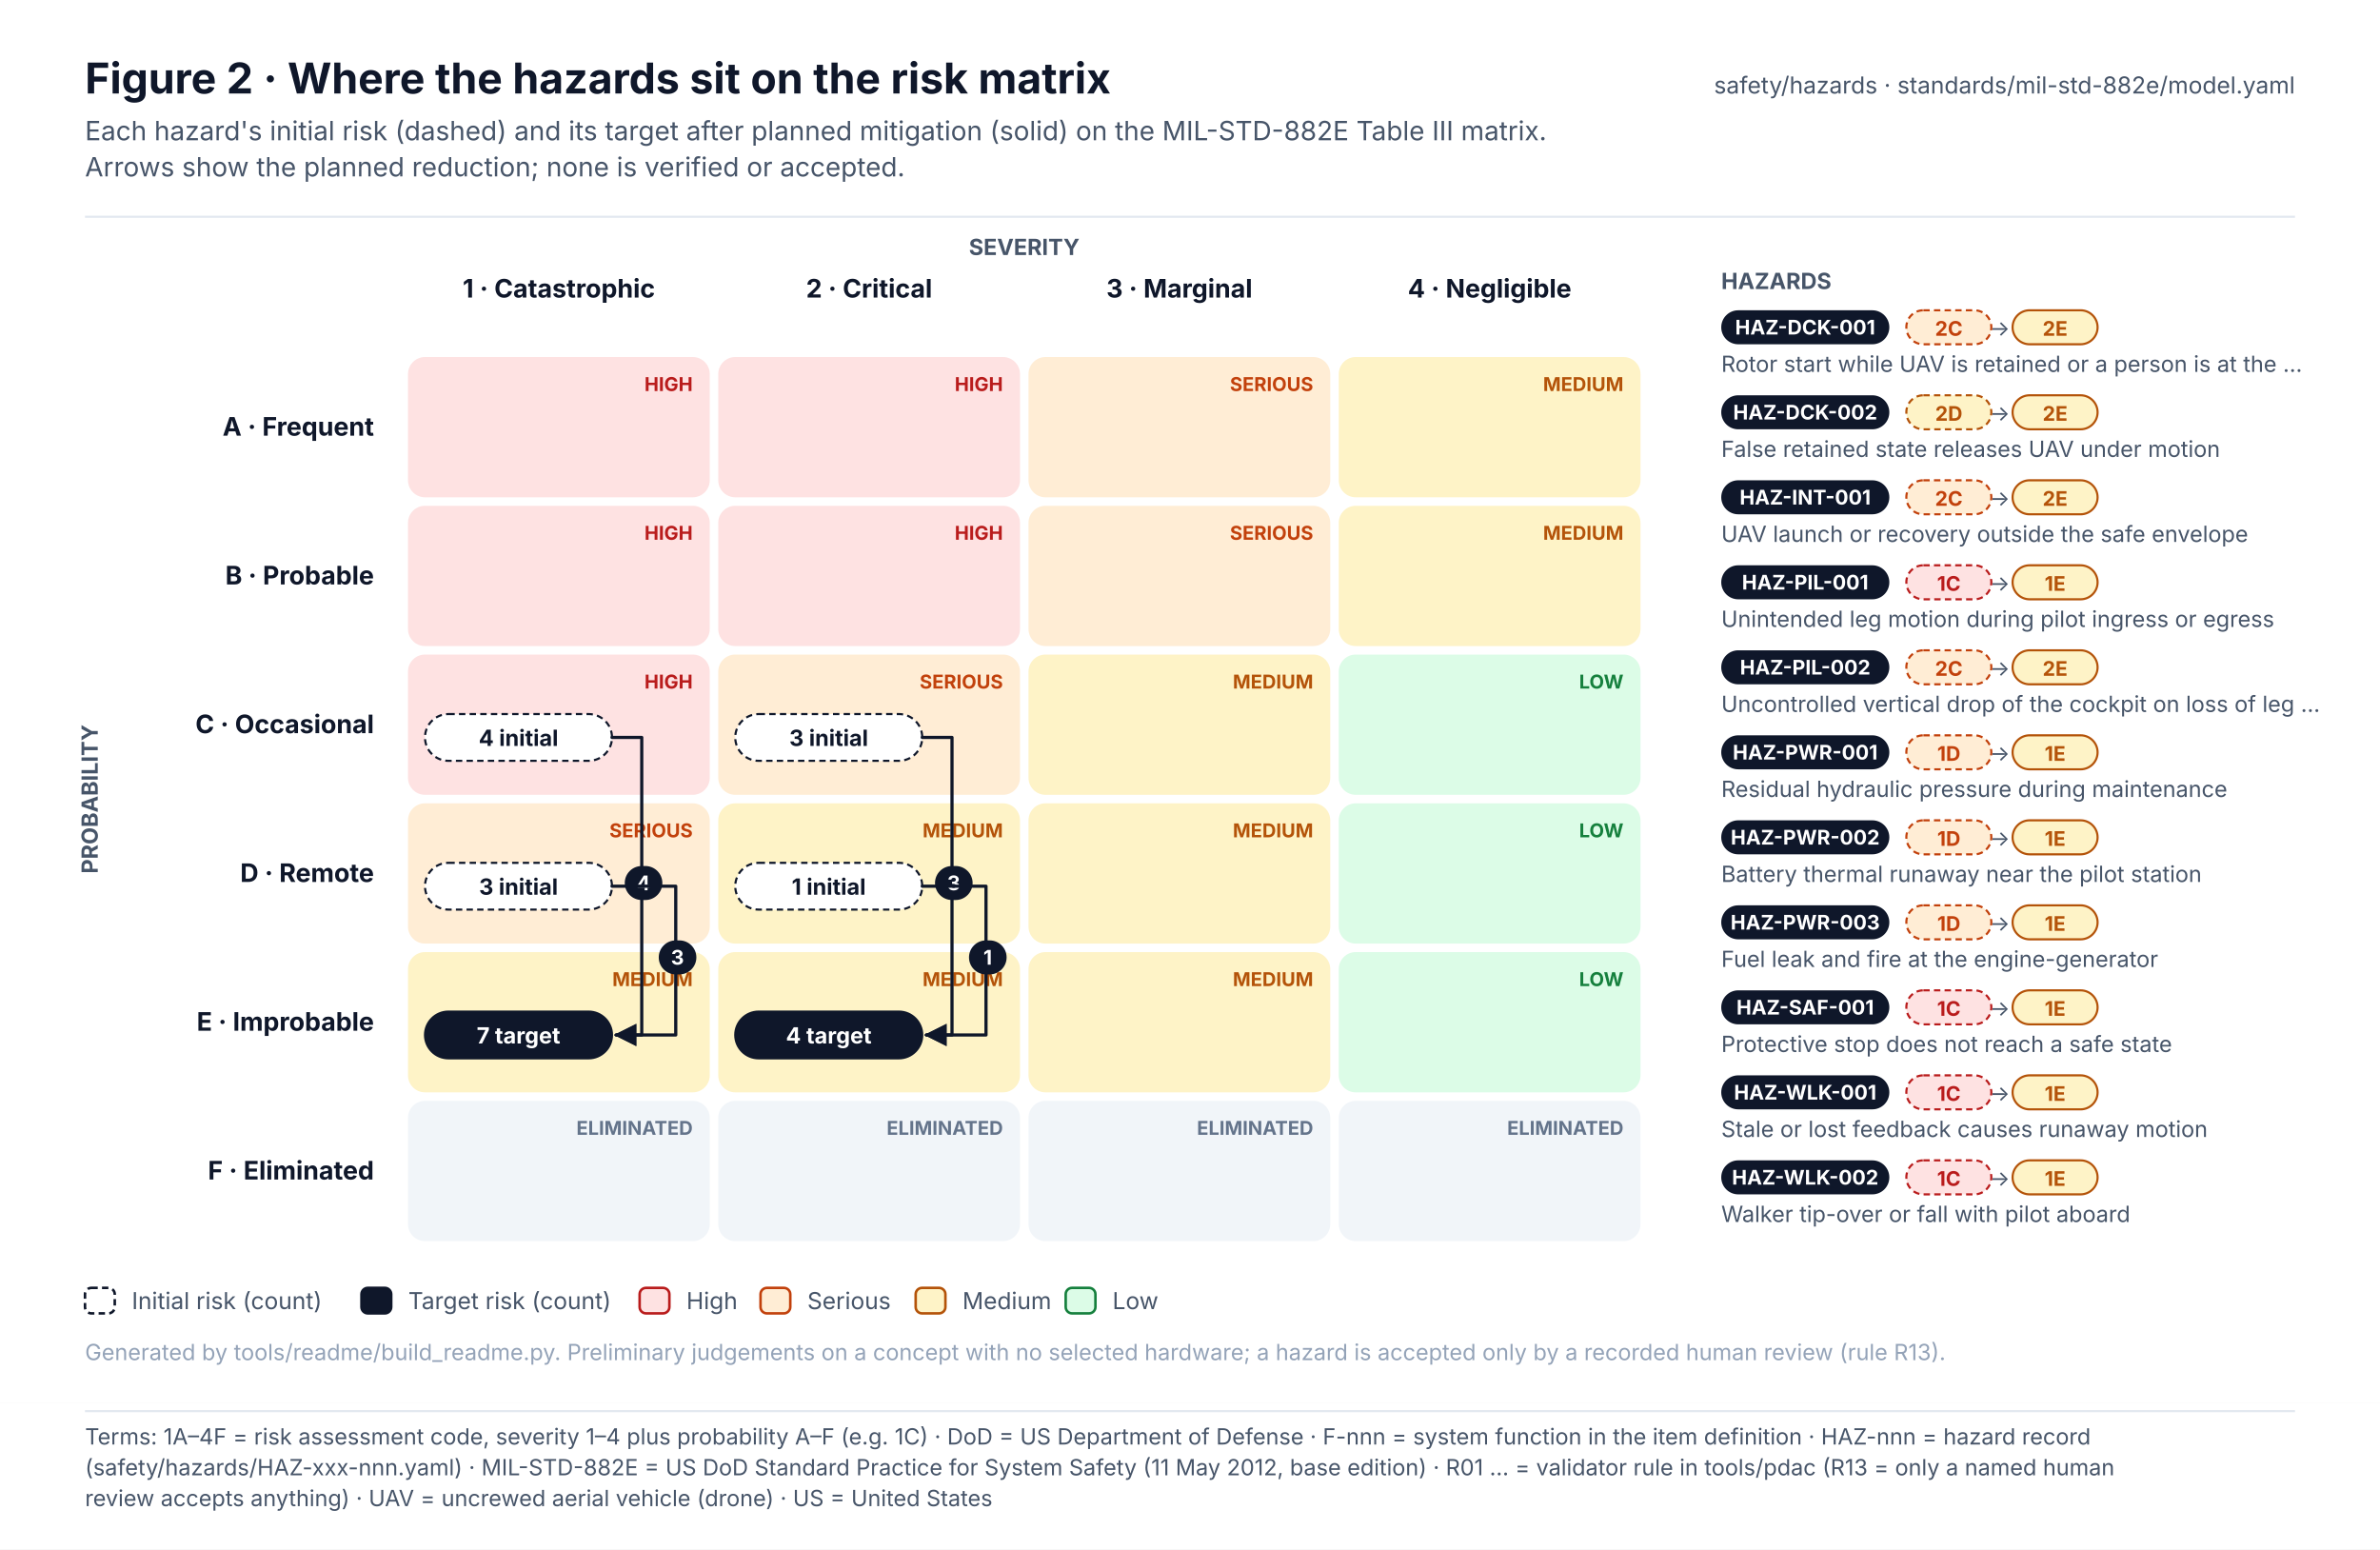
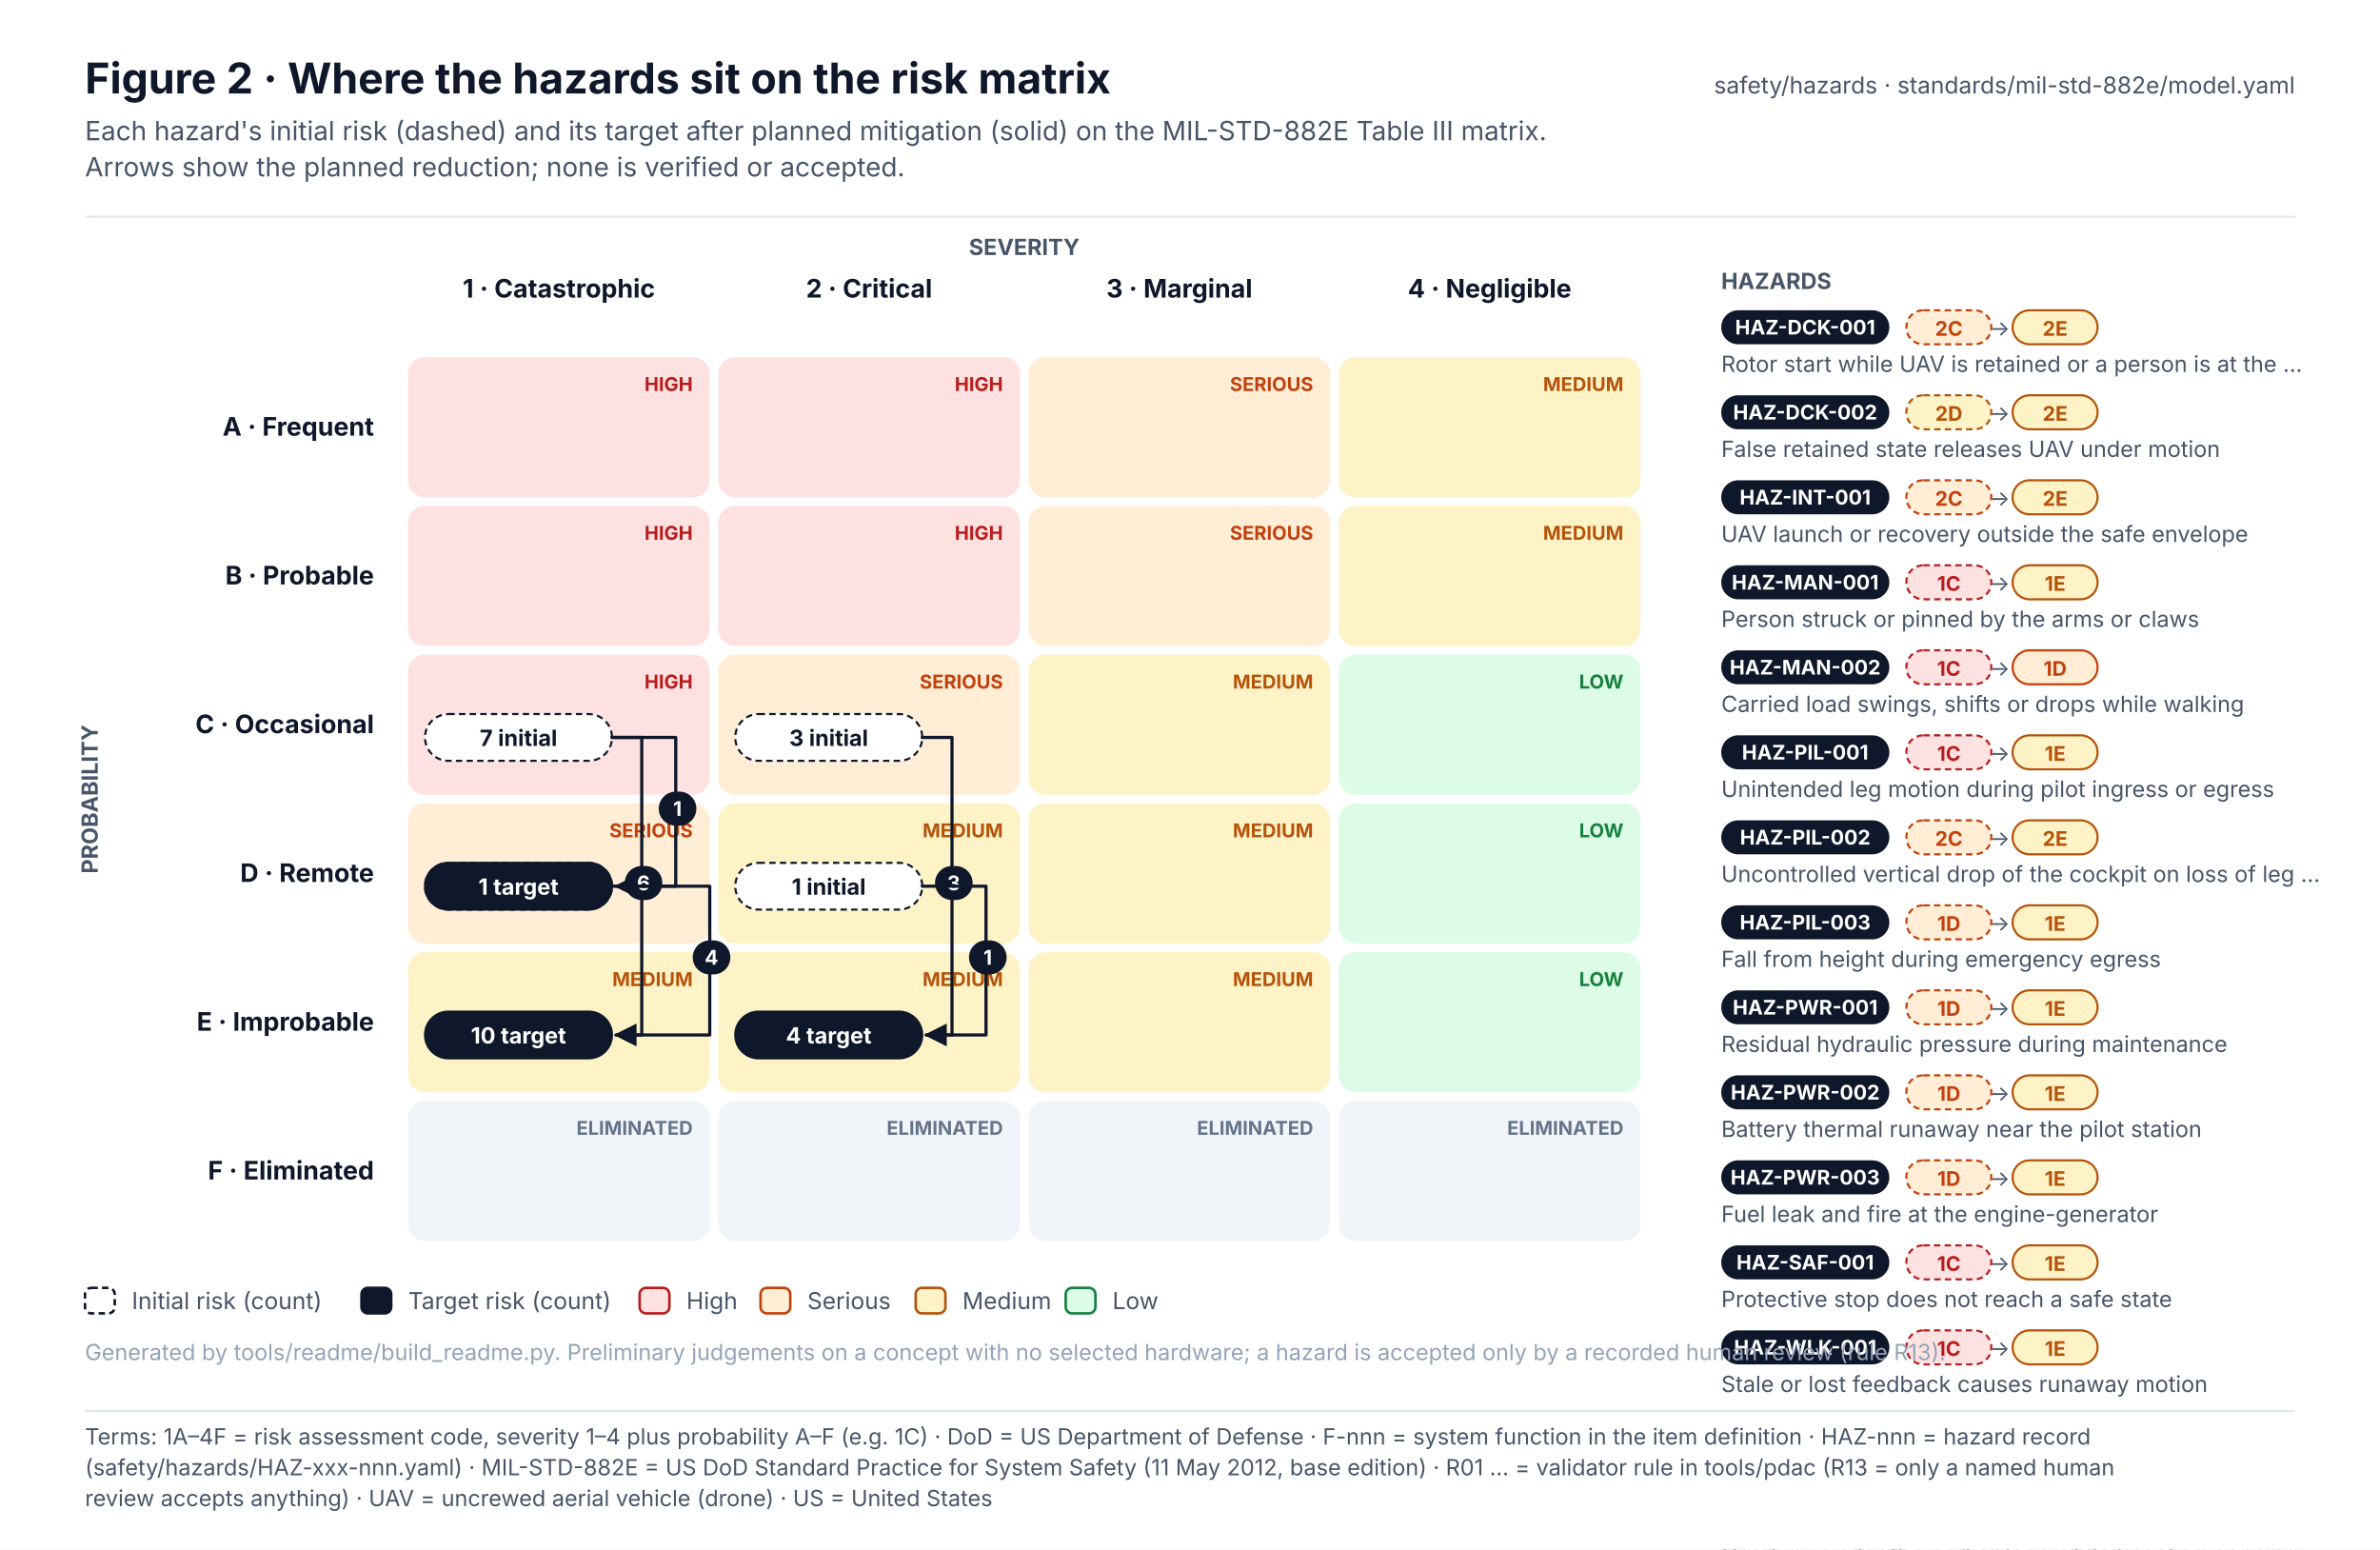
<svg xmlns="http://www.w3.org/2000/svg" width="1120" height="729.1" viewBox="0 0 1120 729.1" font-family="Inter, 'Segoe UI', Helvetica, Arial, sans-serif" role="img">
  <defs>
    <pattern id="hatch" patternUnits="userSpaceOnUse" width="6" height="6" patternTransform="rotate(45)">
      <rect width="6" height="6" fill="#F1F5F9" />
      <line x1="0" y1="0" x2="0" y2="6" stroke="#E2E8F0" stroke-width="2" />
    </pattern>
    <marker id="arr-ink" viewBox="0 0 10 10" refX="9" refY="5" markerWidth="7" markerHeight="7" orient="auto-start-reverse">
      <path d="M0 0 L10 5 L0 10 z" fill="#475569" />
    </marker>
    <marker id="dia-ink" viewBox="0 0 16 10" refX="15" refY="5" markerWidth="12" markerHeight="8" orient="auto-start-reverse">
      <path d="M1 5 L8 1 L15 5 L8 9 z" fill="#475569" />
    </marker>
    <marker id="tri-ink" viewBox="0 0 12 12" refX="11" refY="6" markerWidth="10" markerHeight="10" orient="auto-start-reverse">
      <path d="M1 1 L11 6 L1 11 z" fill="#FFFFFF" stroke="#475569" stroke-width="1.2" />
    </marker>
    <marker id="arr-system" viewBox="0 0 10 10" refX="9" refY="5" markerWidth="7" markerHeight="7" orient="auto-start-reverse">
      <path d="M0 0 L10 5 L0 10 z" fill="#4F46E5" />
    </marker>
    <marker id="dia-system" viewBox="0 0 16 10" refX="15" refY="5" markerWidth="12" markerHeight="8" orient="auto-start-reverse">
      <path d="M1 5 L8 1 L15 5 L8 9 z" fill="#4F46E5" />
    </marker>
    <marker id="tri-system" viewBox="0 0 12 12" refX="11" refY="6" markerWidth="10" markerHeight="10" orient="auto-start-reverse">
      <path d="M1 1 L11 6 L1 11 z" fill="#FFFFFF" stroke="#4F46E5" stroke-width="1.2" />
    </marker>
    <marker id="arr-software" viewBox="0 0 10 10" refX="9" refY="5" markerWidth="7" markerHeight="7" orient="auto-start-reverse">
      <path d="M0 0 L10 5 L0 10 z" fill="#0F766E" />
    </marker>
    <marker id="dia-software" viewBox="0 0 16 10" refX="15" refY="5" markerWidth="12" markerHeight="8" orient="auto-start-reverse">
      <path d="M1 5 L8 1 L15 5 L8 9 z" fill="#0F766E" />
    </marker>
    <marker id="tri-software" viewBox="0 0 12 12" refX="11" refY="6" markerWidth="10" markerHeight="10" orient="auto-start-reverse">
      <path d="M1 1 L11 6 L1 11 z" fill="#FFFFFF" stroke="#0F766E" stroke-width="1.2" />
    </marker>
    <marker id="arr-safety" viewBox="0 0 10 10" refX="9" refY="5" markerWidth="7" markerHeight="7" orient="auto-start-reverse">
      <path d="M0 0 L10 5 L0 10 z" fill="#C2410C" />
    </marker>
    <marker id="dia-safety" viewBox="0 0 16 10" refX="15" refY="5" markerWidth="12" markerHeight="8" orient="auto-start-reverse">
      <path d="M1 5 L8 1 L15 5 L8 9 z" fill="#C2410C" />
    </marker>
    <marker id="tri-safety" viewBox="0 0 12 12" refX="11" refY="6" markerWidth="10" markerHeight="10" orient="auto-start-reverse">
      <path d="M1 1 L11 6 L1 11 z" fill="#FFFFFF" stroke="#C2410C" stroke-width="1.2" />
    </marker>
    <marker id="arr-interface" viewBox="0 0 10 10" refX="9" refY="5" markerWidth="7" markerHeight="7" orient="auto-start-reverse">
      <path d="M0 0 L10 5 L0 10 z" fill="#7C3AED" />
    </marker>
    <marker id="dia-interface" viewBox="0 0 16 10" refX="15" refY="5" markerWidth="12" markerHeight="8" orient="auto-start-reverse">
      <path d="M1 5 L8 1 L15 5 L8 9 z" fill="#7C3AED" />
    </marker>
    <marker id="tri-interface" viewBox="0 0 12 12" refX="11" refY="6" markerWidth="10" markerHeight="10" orient="auto-start-reverse">
      <path d="M1 1 L11 6 L1 11 z" fill="#FFFFFF" stroke="#7C3AED" stroke-width="1.2" />
    </marker>
    <marker id="arr-external" viewBox="0 0 10 10" refX="9" refY="5" markerWidth="7" markerHeight="7" orient="auto-start-reverse">
      <path d="M0 0 L10 5 L0 10 z" fill="#64748B" />
    </marker>
    <marker id="dia-external" viewBox="0 0 16 10" refX="15" refY="5" markerWidth="12" markerHeight="8" orient="auto-start-reverse">
      <path d="M1 5 L8 1 L15 5 L8 9 z" fill="#64748B" />
    </marker>
    <marker id="tri-external" viewBox="0 0 12 12" refX="11" refY="6" markerWidth="10" markerHeight="10" orient="auto-start-reverse">
      <path d="M1 1 L11 6 L1 11 z" fill="#FFFFFF" stroke="#64748B" stroke-width="1.2" />
    </marker>
    <marker id="arr-work" viewBox="0 0 10 10" refX="9" refY="5" markerWidth="7" markerHeight="7" orient="auto-start-reverse">
      <path d="M0 0 L10 5 L0 10 z" fill="#475569" />
    </marker>
    <marker id="dia-work" viewBox="0 0 16 10" refX="15" refY="5" markerWidth="12" markerHeight="8" orient="auto-start-reverse">
      <path d="M1 5 L8 1 L15 5 L8 9 z" fill="#475569" />
    </marker>
    <marker id="tri-work" viewBox="0 0 12 12" refX="11" refY="6" markerWidth="10" markerHeight="10" orient="auto-start-reverse">
      <path d="M1 1 L11 6 L1 11 z" fill="#FFFFFF" stroke="#475569" stroke-width="1.2" />
    </marker>
    <marker id="arr-muted" viewBox="0 0 10 10" refX="9" refY="5" markerWidth="7" markerHeight="7" orient="auto-start-reverse">
      <path d="M0 0 L10 5 L0 10 z" fill="#94A3B8" />
    </marker>
    <marker id="dia-muted" viewBox="0 0 16 10" refX="15" refY="5" markerWidth="12" markerHeight="8" orient="auto-start-reverse">
      <path d="M1 5 L8 1 L15 5 L8 9 z" fill="#94A3B8" />
    </marker>
    <marker id="tri-muted" viewBox="0 0 12 12" refX="11" refY="6" markerWidth="10" markerHeight="10" orient="auto-start-reverse">
      <path d="M1 1 L11 6 L1 11 z" fill="#FFFFFF" stroke="#94A3B8" stroke-width="1.2" />
    </marker>
    <marker id="arr-current" viewBox="0 0 10 10" refX="9" refY="5" markerWidth="7" markerHeight="7" orient="auto-start-reverse">
      <path d="M0 0 L10 5 L0 10 z" fill="#0F172A" />
    </marker>
    <marker id="dia-current" viewBox="0 0 16 10" refX="15" refY="5" markerWidth="12" markerHeight="8" orient="auto-start-reverse">
      <path d="M1 5 L8 1 L15 5 L8 9 z" fill="#0F172A" />
    </marker>
    <marker id="tri-current" viewBox="0 0 12 12" refX="11" refY="6" markerWidth="10" markerHeight="10" orient="auto-start-reverse">
      <path d="M1 1 L11 6 L1 11 z" fill="#FFFFFF" stroke="#0F172A" stroke-width="1.2" />
    </marker>
    <marker id="arr-ok" viewBox="0 0 10 10" refX="9" refY="5" markerWidth="7" markerHeight="7" orient="auto-start-reverse">
      <path d="M0 0 L10 5 L0 10 z" fill="#2E9E6A" />
    </marker>
    <marker id="dia-ok" viewBox="0 0 16 10" refX="15" refY="5" markerWidth="12" markerHeight="8" orient="auto-start-reverse">
      <path d="M1 5 L8 1 L15 5 L8 9 z" fill="#2E9E6A" />
    </marker>
    <marker id="tri-ok" viewBox="0 0 12 12" refX="11" refY="6" markerWidth="10" markerHeight="10" orient="auto-start-reverse">
      <path d="M1 1 L11 6 L1 11 z" fill="#FFFFFF" stroke="#2E9E6A" stroke-width="1.2" />
    </marker>
    <marker id="arr-amber" viewBox="0 0 10 10" refX="9" refY="5" markerWidth="7" markerHeight="7" orient="auto-start-reverse">
      <path d="M0 0 L10 5 L0 10 z" fill="#D97706" />
    </marker>
    <marker id="dia-amber" viewBox="0 0 16 10" refX="15" refY="5" markerWidth="12" markerHeight="8" orient="auto-start-reverse">
      <path d="M1 5 L8 1 L15 5 L8 9 z" fill="#D97706" />
    </marker>
    <marker id="tri-amber" viewBox="0 0 12 12" refX="11" refY="6" markerWidth="10" markerHeight="10" orient="auto-start-reverse">
      <path d="M1 1 L11 6 L1 11 z" fill="#FFFFFF" stroke="#D97706" stroke-width="1.2" />
    </marker>
    <marker id="arr-red" viewBox="0 0 10 10" refX="9" refY="5" markerWidth="7" markerHeight="7" orient="auto-start-reverse">
      <path d="M0 0 L10 5 L0 10 z" fill="#D2553F" />
    </marker>
    <marker id="dia-red" viewBox="0 0 16 10" refX="15" refY="5" markerWidth="12" markerHeight="8" orient="auto-start-reverse">
      <path d="M1 5 L8 1 L15 5 L8 9 z" fill="#D2553F" />
    </marker>
    <marker id="tri-red" viewBox="0 0 12 12" refX="11" refY="6" markerWidth="10" markerHeight="10" orient="auto-start-reverse">
      <path d="M1 1 L11 6 L1 11 z" fill="#FFFFFF" stroke="#D2553F" stroke-width="1.2" />
    </marker>
  </defs>
  <rect x="0" y="0" width="1120" height="660" rx="0" fill="#FFFFFF" stroke="none" stroke-width="0" />
  <text x="40" y="44" font-size="20" fill="#0F172A" font-weight="700">Figure 2 · Where the hazards sit on the risk matrix</text>
  <text x="40" y="66" font-size="12.5" fill="#475569">Each hazard's initial risk (dashed) and its target after planned mitigation (solid) on the MIL-STD-882E Table III matrix.</text>
  <text x="40" y="83" font-size="12.5" fill="#475569">Arrows show the planned reduction; none is verified or accepted.</text>
  <text x="1080" y="44" font-size="11" fill="#475569" text-anchor="end">safety/hazards · standards/mil-std-882e/model.yaml</text>
  <line x1="40" y1="102" x2="1080" y2="102" stroke="#E2E8F0" stroke-width="1" />
  <text x="263" y="140" font-size="12" fill="#0F172A" font-weight="700" text-anchor="middle">1 · Catastrophic</text>
  <text x="409" y="140" font-size="12" fill="#0F172A" font-weight="700" text-anchor="middle">2 · Critical</text>
  <text x="555" y="140" font-size="12" fill="#0F172A" font-weight="700" text-anchor="middle">3 · Marginal</text>
  <text x="701" y="140" font-size="12" fill="#0F172A" font-weight="700" text-anchor="middle">4 · Negligible</text>
  <text x="482" y="120" font-size="10.5" fill="#475569" font-weight="700" text-anchor="middle">SEVERITY</text>
  <text x="176" y="205" font-size="12" fill="#0F172A" font-weight="700" text-anchor="end">A · Frequent</text>
  <rect x="192" y="168" width="142" height="66" rx="8" fill="#FEE2E2" stroke="#FFFFFF" stroke-width="0" />
  <text x="326" y="184" font-size="9" fill="#B91C1C" font-weight="700" text-anchor="end">HIGH</text>
  <rect x="338" y="168" width="142" height="66" rx="8" fill="#FEE2E2" stroke="#FFFFFF" stroke-width="0" />
  <text x="472" y="184" font-size="9" fill="#B91C1C" font-weight="700" text-anchor="end">HIGH</text>
  <rect x="484" y="168" width="142" height="66" rx="8" fill="#FFEDD5" stroke="#FFFFFF" stroke-width="0" />
  <text x="618" y="184" font-size="9" fill="#C2410C" font-weight="700" text-anchor="end">SERIOUS</text>
  <rect x="630" y="168" width="142" height="66" rx="8" fill="#FEF3C7" stroke="#FFFFFF" stroke-width="0" />
  <text x="764" y="184" font-size="9" fill="#B45309" font-weight="700" text-anchor="end">MEDIUM</text>
  <text x="176" y="275" font-size="12" fill="#0F172A" font-weight="700" text-anchor="end">B · Probable</text>
  <rect x="192" y="238" width="142" height="66" rx="8" fill="#FEE2E2" stroke="#FFFFFF" stroke-width="0" />
  <text x="326" y="254" font-size="9" fill="#B91C1C" font-weight="700" text-anchor="end">HIGH</text>
  <rect x="338" y="238" width="142" height="66" rx="8" fill="#FEE2E2" stroke="#FFFFFF" stroke-width="0" />
  <text x="472" y="254" font-size="9" fill="#B91C1C" font-weight="700" text-anchor="end">HIGH</text>
  <rect x="484" y="238" width="142" height="66" rx="8" fill="#FFEDD5" stroke="#FFFFFF" stroke-width="0" />
  <text x="618" y="254" font-size="9" fill="#C2410C" font-weight="700" text-anchor="end">SERIOUS</text>
  <rect x="630" y="238" width="142" height="66" rx="8" fill="#FEF3C7" stroke="#FFFFFF" stroke-width="0" />
  <text x="764" y="254" font-size="9" fill="#B45309" font-weight="700" text-anchor="end">MEDIUM</text>
  <text x="176" y="345" font-size="12" fill="#0F172A" font-weight="700" text-anchor="end">C · Occasional</text>
  <rect x="192" y="308" width="142" height="66" rx="8" fill="#FEE2E2" stroke="#FFFFFF" stroke-width="0" />
  <text x="326" y="324" font-size="9" fill="#B91C1C" font-weight="700" text-anchor="end">HIGH</text>
  <rect x="338" y="308" width="142" height="66" rx="8" fill="#FFEDD5" stroke="#FFFFFF" stroke-width="0" />
  <text x="472" y="324" font-size="9" fill="#C2410C" font-weight="700" text-anchor="end">SERIOUS</text>
  <rect x="484" y="308" width="142" height="66" rx="8" fill="#FEF3C7" stroke="#FFFFFF" stroke-width="0" />
  <text x="618" y="324" font-size="9" fill="#B45309" font-weight="700" text-anchor="end">MEDIUM</text>
  <rect x="630" y="308" width="142" height="66" rx="8" fill="#DCFCE7" stroke="#FFFFFF" stroke-width="0" />
  <text x="764" y="324" font-size="9" fill="#15803D" font-weight="700" text-anchor="end">LOW</text>
  <text x="176" y="415" font-size="12" fill="#0F172A" font-weight="700" text-anchor="end">D · Remote</text>
  <rect x="192" y="378" width="142" height="66" rx="8" fill="#FFEDD5" stroke="#FFFFFF" stroke-width="0" />
  <text x="326" y="394" font-size="9" fill="#C2410C" font-weight="700" text-anchor="end">SERIOUS</text>
  <rect x="338" y="378" width="142" height="66" rx="8" fill="#FEF3C7" stroke="#FFFFFF" stroke-width="0" />
  <text x="472" y="394" font-size="9" fill="#B45309" font-weight="700" text-anchor="end">MEDIUM</text>
  <rect x="484" y="378" width="142" height="66" rx="8" fill="#FEF3C7" stroke="#FFFFFF" stroke-width="0" />
  <text x="618" y="394" font-size="9" fill="#B45309" font-weight="700" text-anchor="end">MEDIUM</text>
  <rect x="630" y="378" width="142" height="66" rx="8" fill="#DCFCE7" stroke="#FFFFFF" stroke-width="0" />
  <text x="764" y="394" font-size="9" fill="#15803D" font-weight="700" text-anchor="end">LOW</text>
  <text x="176" y="485" font-size="12" fill="#0F172A" font-weight="700" text-anchor="end">E · Improbable</text>
  <rect x="192" y="448" width="142" height="66" rx="8" fill="#FEF3C7" stroke="#FFFFFF" stroke-width="0" />
  <text x="326" y="464" font-size="9" fill="#B45309" font-weight="700" text-anchor="end">MEDIUM</text>
  <rect x="338" y="448" width="142" height="66" rx="8" fill="#FEF3C7" stroke="#FFFFFF" stroke-width="0" />
  <text x="472" y="464" font-size="9" fill="#B45309" font-weight="700" text-anchor="end">MEDIUM</text>
  <rect x="484" y="448" width="142" height="66" rx="8" fill="#FEF3C7" stroke="#FFFFFF" stroke-width="0" />
  <text x="618" y="464" font-size="9" fill="#B45309" font-weight="700" text-anchor="end">MEDIUM</text>
  <rect x="630" y="448" width="142" height="66" rx="8" fill="#DCFCE7" stroke="#FFFFFF" stroke-width="0" />
  <text x="764" y="464" font-size="9" fill="#15803D" font-weight="700" text-anchor="end">LOW</text>
  <text x="176" y="555" font-size="12" fill="#0F172A" font-weight="700" text-anchor="end">F · Eliminated</text>
  <rect x="192" y="518" width="142" height="66" rx="8" fill="#F1F5F9" stroke="#FFFFFF" stroke-width="0" />
  <text x="326" y="534" font-size="9" fill="#64748B" font-weight="700" text-anchor="end">ELIMINATED</text>
  <rect x="338" y="518" width="142" height="66" rx="8" fill="#F1F5F9" stroke="#FFFFFF" stroke-width="0" />
  <text x="472" y="534" font-size="9" fill="#64748B" font-weight="700" text-anchor="end">ELIMINATED</text>
  <rect x="484" y="518" width="142" height="66" rx="8" fill="#F1F5F9" stroke="#FFFFFF" stroke-width="0" />
  <text x="618" y="534" font-size="9" fill="#64748B" font-weight="700" text-anchor="end">ELIMINATED</text>
  <rect x="630" y="518" width="142" height="66" rx="8" fill="#F1F5F9" stroke="#FFFFFF" stroke-width="0" />
  <text x="764" y="534" font-size="9" fill="#64748B" font-weight="700" text-anchor="end">ELIMINATED</text>
  <text transform="rotate(-90 46 376)" x="46" y="376" font-size="10.5" fill="#475569" font-weight="700" text-anchor="middle">PROBABILITY</text>
  <rect x="346" y="336" width="88" height="22" rx="11" fill="#FFFFFF" stroke="#0F172A" stroke-width="1" stroke-dasharray="3 2" />
  <text x="390" y="351" font-size="10.5" fill="#0F172A" font-weight="700" text-anchor="middle">3 initial</text>
  <rect x="346" y="406" width="88" height="22" rx="11" fill="#FFFFFF" stroke="#0F172A" stroke-width="1" stroke-dasharray="3 2" />
  <text x="390" y="421" font-size="10.5" fill="#0F172A" font-weight="700" text-anchor="middle">1 initial</text>
  <rect x="200" y="336" width="88" height="22" rx="11" fill="#FFFFFF" stroke="#0F172A" stroke-width="1" stroke-dasharray="3 2" />
-   <text x="244" y="351" font-size="10.5" fill="#0F172A" font-weight="700" text-anchor="middle">4 initial</text>
+   <text x="244" y="351" font-size="10.5" fill="#0F172A" font-weight="700" text-anchor="middle">7 initial</text>
  <rect x="200" y="406" width="88" height="22" rx="11" fill="#FFFFFF" stroke="#0F172A" stroke-width="1" stroke-dasharray="3 2" />
-   <text x="244" y="421" font-size="10.5" fill="#0F172A" font-weight="700" text-anchor="middle">3 initial</text>
+   <text x="244" y="421" font-size="10.5" fill="#0F172A" font-weight="700" text-anchor="middle">4 initial</text>
  <rect x="346" y="476" width="88" height="22" rx="11" fill="#0F172A" stroke="#0F172A" stroke-width="1" />
  <text x="390" y="491" font-size="10.5" fill="#FFFFFF" font-weight="700" text-anchor="middle">4 target</text>
  <rect x="200" y="476" width="88" height="22" rx="11" fill="#0F172A" stroke="#0F172A" stroke-width="1" />
-   <text x="244" y="491" font-size="10.5" fill="#FFFFFF" font-weight="700" text-anchor="middle">7 target</text>
+   <text x="244" y="491" font-size="10.5" fill="#FFFFFF" font-weight="700" text-anchor="middle">10 target</text>
+   <rect x="200" y="406" width="88" height="22" rx="11" fill="#0F172A" stroke="#0F172A" stroke-width="1" />
+   <text x="244" y="421" font-size="10.5" fill="#FFFFFF" font-weight="700" text-anchor="middle">1 target</text>
  <path d="M288 347 L302 347 L302 487 L290 487" stroke="#0F172A" stroke-width="1.5" fill="none" stroke-linejoin="round" stroke-linecap="round" marker-end="url(#arr-current)" />
  <rect x="294" y="407.5" width="17.7" height="16" rx="8.0" fill="#0F172A" stroke="none" stroke-width="1" />
-   <text x="302.8" y="418.9" font-size="9.5" fill="#FFFFFF" font-weight="700" text-anchor="middle">4</text>
-   <path d="M288 417 L318 417 L318 487 L290 487" stroke="#0F172A" stroke-width="1.5" fill="none" stroke-linejoin="round" stroke-linecap="round" marker-end="url(#arr-current)" />
-   <rect x="310" y="442.5" width="17.7" height="16" rx="8.0" fill="#0F172A" stroke="none" stroke-width="1" />
-   <text x="318.8" y="453.9" font-size="9.5" fill="#FFFFFF" font-weight="700" text-anchor="middle">3</text>
+   <text x="302.8" y="418.9" font-size="9.5" fill="#FFFFFF" font-weight="700" text-anchor="middle">6</text>
+   <path d="M288 347 L318 347 L318 417 L290 417" stroke="#0F172A" stroke-width="1.5" fill="none" stroke-linejoin="round" stroke-linecap="round" marker-end="url(#arr-current)" />
+   <rect x="310" y="372.5" width="17.7" height="16" rx="8.0" fill="#0F172A" stroke="none" stroke-width="1" />
+   <text x="318.8" y="383.9" font-size="9.5" fill="#FFFFFF" font-weight="700" text-anchor="middle">1</text>
+   <path d="M288 417 L334 417 L334 487 L290 487" stroke="#0F172A" stroke-width="1.5" fill="none" stroke-linejoin="round" stroke-linecap="round" marker-end="url(#arr-current)" />
+   <rect x="326" y="442.5" width="17.7" height="16" rx="8.0" fill="#0F172A" stroke="none" stroke-width="1" />
+   <text x="334.8" y="453.9" font-size="9.5" fill="#FFFFFF" font-weight="700" text-anchor="middle">4</text>
  <path d="M434 347 L448 347 L448 487 L436 487" stroke="#0F172A" stroke-width="1.5" fill="none" stroke-linejoin="round" stroke-linecap="round" marker-end="url(#arr-current)" />
  <rect x="440" y="407.5" width="17.7" height="16" rx="8.0" fill="#0F172A" stroke="none" stroke-width="1" />
  <text x="448.8" y="418.9" font-size="9.5" fill="#FFFFFF" font-weight="700" text-anchor="middle">3</text>
  <path d="M434 417 L464 417 L464 487 L436 487" stroke="#0F172A" stroke-width="1.5" fill="none" stroke-linejoin="round" stroke-linecap="round" marker-end="url(#arr-current)" />
  <rect x="456" y="442.5" width="17.7" height="16" rx="8.0" fill="#0F172A" stroke="none" stroke-width="1" />
  <text x="464.8" y="453.9" font-size="9.5" fill="#FFFFFF" font-weight="700" text-anchor="middle">1</text>
  <text x="810" y="136" font-size="10.5" fill="#475569" font-weight="700">HAZARDS</text>
  <rect x="810" y="146" width="79.1" height="16" rx="8.0" fill="#0F172A" stroke="none" stroke-width="1" />
  <text x="849.5" y="157.4" font-size="9.5" fill="#FFFFFF" font-weight="700" text-anchor="middle">HAZ-DCK-001</text>
  <rect x="897.1" y="146" width="40" height="16" rx="8" fill="#FFEDD5" stroke="#C2410C" stroke-width="1" stroke-dasharray="3 2" />
  <text x="917.1" y="158" font-size="9.5" fill="#C2410C" font-weight="700" text-anchor="middle">2C</text>
  <rect x="947.1" y="146" width="40" height="16" rx="8" fill="#FEF3C7" stroke="#B45309" stroke-width="1" />
  <text x="967.1" y="158" font-size="9.5" fill="#B45309" font-weight="700" text-anchor="middle">2E</text>
  <text x="941.1" y="158" font-size="10" fill="#475569" text-anchor="middle">→</text>
  <text x="810" y="175" font-size="10.5" fill="#475569">Rotor start while UAV is retained or a person is at the …</text>
  <rect x="810" y="186" width="79.1" height="16" rx="8.0" fill="#0F172A" stroke="none" stroke-width="1" />
  <text x="849.5" y="197.4" font-size="9.5" fill="#FFFFFF" font-weight="700" text-anchor="middle">HAZ-DCK-002</text>
  <rect x="897.1" y="186" width="40" height="16" rx="8" fill="#FEF3C7" stroke="#B45309" stroke-width="1" stroke-dasharray="3 2" />
  <text x="917.1" y="198" font-size="9.5" fill="#B45309" font-weight="700" text-anchor="middle">2D</text>
  <rect x="947.1" y="186" width="40" height="16" rx="8" fill="#FEF3C7" stroke="#B45309" stroke-width="1" />
  <text x="967.1" y="198" font-size="9.5" fill="#B45309" font-weight="700" text-anchor="middle">2E</text>
  <text x="941.1" y="198" font-size="10" fill="#475569" text-anchor="middle">→</text>
  <text x="810" y="215" font-size="10.5" fill="#475569">False retained state releases UAV under motion</text>
  <rect x="810" y="226" width="79.1" height="16" rx="8.0" fill="#0F172A" stroke="none" stroke-width="1" />
  <text x="849.5" y="237.4" font-size="9.5" fill="#FFFFFF" font-weight="700" text-anchor="middle">HAZ-INT-001</text>
  <rect x="897.1" y="226" width="40" height="16" rx="8" fill="#FFEDD5" stroke="#C2410C" stroke-width="1" stroke-dasharray="3 2" />
  <text x="917.1" y="238" font-size="9.5" fill="#C2410C" font-weight="700" text-anchor="middle">2C</text>
  <rect x="947.1" y="226" width="40" height="16" rx="8" fill="#FEF3C7" stroke="#B45309" stroke-width="1" />
  <text x="967.1" y="238" font-size="9.5" fill="#B45309" font-weight="700" text-anchor="middle">2E</text>
  <text x="941.1" y="238" font-size="10" fill="#475569" text-anchor="middle">→</text>
  <text x="810" y="255" font-size="10.5" fill="#475569">UAV launch or recovery outside the safe envelope</text>
  <rect x="810" y="266" width="79.1" height="16" rx="8.0" fill="#0F172A" stroke="none" stroke-width="1" />
-   <text x="849.5" y="277.4" font-size="9.5" fill="#FFFFFF" font-weight="700" text-anchor="middle">HAZ-PIL-001</text>
+   <text x="849.5" y="277.4" font-size="9.5" fill="#FFFFFF" font-weight="700" text-anchor="middle">HAZ-MAN-001</text>
  <rect x="897.1" y="266" width="40" height="16" rx="8" fill="#FEE2E2" stroke="#B91C1C" stroke-width="1" stroke-dasharray="3 2" />
  <text x="917.1" y="278" font-size="9.5" fill="#B91C1C" font-weight="700" text-anchor="middle">1C</text>
  <rect x="947.1" y="266" width="40" height="16" rx="8" fill="#FEF3C7" stroke="#B45309" stroke-width="1" />
  <text x="967.1" y="278" font-size="9.5" fill="#B45309" font-weight="700" text-anchor="middle">1E</text>
  <text x="941.1" y="278" font-size="10" fill="#475569" text-anchor="middle">→</text>
-   <text x="810" y="295" font-size="10.5" fill="#475569">Unintended leg motion during pilot ingress or egress</text>
+   <text x="810" y="295" font-size="10.5" fill="#475569">Person struck or pinned by the arms or claws</text>
  <rect x="810" y="306" width="79.1" height="16" rx="8.0" fill="#0F172A" stroke="none" stroke-width="1" />
-   <text x="849.5" y="317.4" font-size="9.5" fill="#FFFFFF" font-weight="700" text-anchor="middle">HAZ-PIL-002</text>
-   <rect x="897.1" y="306" width="40" height="16" rx="8" fill="#FFEDD5" stroke="#C2410C" stroke-width="1" stroke-dasharray="3 2" />
-   <text x="917.1" y="318" font-size="9.5" fill="#C2410C" font-weight="700" text-anchor="middle">2C</text>
-   <rect x="947.1" y="306" width="40" height="16" rx="8" fill="#FEF3C7" stroke="#B45309" stroke-width="1" />
-   <text x="967.1" y="318" font-size="9.5" fill="#B45309" font-weight="700" text-anchor="middle">2E</text>
+   <text x="849.5" y="317.4" font-size="9.5" fill="#FFFFFF" font-weight="700" text-anchor="middle">HAZ-MAN-002</text>
+   <rect x="897.1" y="306" width="40" height="16" rx="8" fill="#FEE2E2" stroke="#B91C1C" stroke-width="1" stroke-dasharray="3 2" />
+   <text x="917.1" y="318" font-size="9.5" fill="#B91C1C" font-weight="700" text-anchor="middle">1C</text>
+   <rect x="947.1" y="306" width="40" height="16" rx="8" fill="#FFEDD5" stroke="#C2410C" stroke-width="1" />
+   <text x="967.1" y="318" font-size="9.5" fill="#C2410C" font-weight="700" text-anchor="middle">1D</text>
  <text x="941.1" y="318" font-size="10" fill="#475569" text-anchor="middle">→</text>
-   <text x="810" y="335" font-size="10.5" fill="#475569">Uncontrolled vertical drop of the cockpit on loss of leg …</text>
+   <text x="810" y="335" font-size="10.5" fill="#475569">Carried load swings, shifts or drops while walking</text>
  <rect x="810" y="346" width="79.1" height="16" rx="8.0" fill="#0F172A" stroke="none" stroke-width="1" />
-   <text x="849.5" y="357.4" font-size="9.5" fill="#FFFFFF" font-weight="700" text-anchor="middle">HAZ-PWR-001</text>
-   <rect x="897.1" y="346" width="40" height="16" rx="8" fill="#FFEDD5" stroke="#C2410C" stroke-width="1" stroke-dasharray="3 2" />
-   <text x="917.1" y="358" font-size="9.5" fill="#C2410C" font-weight="700" text-anchor="middle">1D</text>
+   <text x="849.5" y="357.4" font-size="9.5" fill="#FFFFFF" font-weight="700" text-anchor="middle">HAZ-PIL-001</text>
+   <rect x="897.1" y="346" width="40" height="16" rx="8" fill="#FEE2E2" stroke="#B91C1C" stroke-width="1" stroke-dasharray="3 2" />
+   <text x="917.1" y="358" font-size="9.5" fill="#B91C1C" font-weight="700" text-anchor="middle">1C</text>
  <rect x="947.1" y="346" width="40" height="16" rx="8" fill="#FEF3C7" stroke="#B45309" stroke-width="1" />
  <text x="967.1" y="358" font-size="9.5" fill="#B45309" font-weight="700" text-anchor="middle">1E</text>
  <text x="941.1" y="358" font-size="10" fill="#475569" text-anchor="middle">→</text>
-   <text x="810" y="375" font-size="10.5" fill="#475569">Residual hydraulic pressure during maintenance</text>
+   <text x="810" y="375" font-size="10.5" fill="#475569">Unintended leg motion during pilot ingress or egress</text>
  <rect x="810" y="386" width="79.1" height="16" rx="8.0" fill="#0F172A" stroke="none" stroke-width="1" />
-   <text x="849.5" y="397.4" font-size="9.5" fill="#FFFFFF" font-weight="700" text-anchor="middle">HAZ-PWR-002</text>
+   <text x="849.5" y="397.4" font-size="9.5" fill="#FFFFFF" font-weight="700" text-anchor="middle">HAZ-PIL-002</text>
  <rect x="897.1" y="386" width="40" height="16" rx="8" fill="#FFEDD5" stroke="#C2410C" stroke-width="1" stroke-dasharray="3 2" />
-   <text x="917.1" y="398" font-size="9.5" fill="#C2410C" font-weight="700" text-anchor="middle">1D</text>
+   <text x="917.1" y="398" font-size="9.5" fill="#C2410C" font-weight="700" text-anchor="middle">2C</text>
  <rect x="947.1" y="386" width="40" height="16" rx="8" fill="#FEF3C7" stroke="#B45309" stroke-width="1" />
-   <text x="967.1" y="398" font-size="9.5" fill="#B45309" font-weight="700" text-anchor="middle">1E</text>
+   <text x="967.1" y="398" font-size="9.5" fill="#B45309" font-weight="700" text-anchor="middle">2E</text>
  <text x="941.1" y="398" font-size="10" fill="#475569" text-anchor="middle">→</text>
-   <text x="810" y="415" font-size="10.5" fill="#475569">Battery thermal runaway near the pilot station</text>
+   <text x="810" y="415" font-size="10.5" fill="#475569">Uncontrolled vertical drop of the cockpit on loss of leg …</text>
  <rect x="810" y="426" width="79.1" height="16" rx="8.0" fill="#0F172A" stroke="none" stroke-width="1" />
-   <text x="849.5" y="437.4" font-size="9.5" fill="#FFFFFF" font-weight="700" text-anchor="middle">HAZ-PWR-003</text>
+   <text x="849.5" y="437.4" font-size="9.5" fill="#FFFFFF" font-weight="700" text-anchor="middle">HAZ-PIL-003</text>
  <rect x="897.1" y="426" width="40" height="16" rx="8" fill="#FFEDD5" stroke="#C2410C" stroke-width="1" stroke-dasharray="3 2" />
  <text x="917.1" y="438" font-size="9.5" fill="#C2410C" font-weight="700" text-anchor="middle">1D</text>
  <rect x="947.1" y="426" width="40" height="16" rx="8" fill="#FEF3C7" stroke="#B45309" stroke-width="1" />
  <text x="967.1" y="438" font-size="9.5" fill="#B45309" font-weight="700" text-anchor="middle">1E</text>
  <text x="941.1" y="438" font-size="10" fill="#475569" text-anchor="middle">→</text>
-   <text x="810" y="455" font-size="10.5" fill="#475569">Fuel leak and fire at the engine-generator</text>
+   <text x="810" y="455" font-size="10.5" fill="#475569">Fall from height during emergency egress</text>
  <rect x="810" y="466" width="79.1" height="16" rx="8.0" fill="#0F172A" stroke="none" stroke-width="1" />
-   <text x="849.5" y="477.4" font-size="9.5" fill="#FFFFFF" font-weight="700" text-anchor="middle">HAZ-SAF-001</text>
-   <rect x="897.1" y="466" width="40" height="16" rx="8" fill="#FEE2E2" stroke="#B91C1C" stroke-width="1" stroke-dasharray="3 2" />
-   <text x="917.1" y="478" font-size="9.5" fill="#B91C1C" font-weight="700" text-anchor="middle">1C</text>
+   <text x="849.5" y="477.4" font-size="9.5" fill="#FFFFFF" font-weight="700" text-anchor="middle">HAZ-PWR-001</text>
+   <rect x="897.1" y="466" width="40" height="16" rx="8" fill="#FFEDD5" stroke="#C2410C" stroke-width="1" stroke-dasharray="3 2" />
+   <text x="917.1" y="478" font-size="9.5" fill="#C2410C" font-weight="700" text-anchor="middle">1D</text>
  <rect x="947.1" y="466" width="40" height="16" rx="8" fill="#FEF3C7" stroke="#B45309" stroke-width="1" />
  <text x="967.1" y="478" font-size="9.5" fill="#B45309" font-weight="700" text-anchor="middle">1E</text>
  <text x="941.1" y="478" font-size="10" fill="#475569" text-anchor="middle">→</text>
-   <text x="810" y="495" font-size="10.5" fill="#475569">Protective stop does not reach a safe state</text>
+   <text x="810" y="495" font-size="10.5" fill="#475569">Residual hydraulic pressure during maintenance</text>
  <rect x="810" y="506" width="79.1" height="16" rx="8.0" fill="#0F172A" stroke="none" stroke-width="1" />
-   <text x="849.5" y="517.4" font-size="9.5" fill="#FFFFFF" font-weight="700" text-anchor="middle">HAZ-WLK-001</text>
-   <rect x="897.1" y="506" width="40" height="16" rx="8" fill="#FEE2E2" stroke="#B91C1C" stroke-width="1" stroke-dasharray="3 2" />
-   <text x="917.1" y="518" font-size="9.5" fill="#B91C1C" font-weight="700" text-anchor="middle">1C</text>
+   <text x="849.5" y="517.4" font-size="9.5" fill="#FFFFFF" font-weight="700" text-anchor="middle">HAZ-PWR-002</text>
+   <rect x="897.1" y="506" width="40" height="16" rx="8" fill="#FFEDD5" stroke="#C2410C" stroke-width="1" stroke-dasharray="3 2" />
+   <text x="917.1" y="518" font-size="9.5" fill="#C2410C" font-weight="700" text-anchor="middle">1D</text>
  <rect x="947.1" y="506" width="40" height="16" rx="8" fill="#FEF3C7" stroke="#B45309" stroke-width="1" />
  <text x="967.1" y="518" font-size="9.5" fill="#B45309" font-weight="700" text-anchor="middle">1E</text>
  <text x="941.1" y="518" font-size="10" fill="#475569" text-anchor="middle">→</text>
-   <text x="810" y="535" font-size="10.5" fill="#475569">Stale or lost feedback causes runaway motion</text>
+   <text x="810" y="535" font-size="10.5" fill="#475569">Battery thermal runaway near the pilot station</text>
  <rect x="810" y="546" width="79.1" height="16" rx="8.0" fill="#0F172A" stroke="none" stroke-width="1" />
-   <text x="849.5" y="557.4" font-size="9.5" fill="#FFFFFF" font-weight="700" text-anchor="middle">HAZ-WLK-002</text>
-   <rect x="897.1" y="546" width="40" height="16" rx="8" fill="#FEE2E2" stroke="#B91C1C" stroke-width="1" stroke-dasharray="3 2" />
-   <text x="917.1" y="558" font-size="9.5" fill="#B91C1C" font-weight="700" text-anchor="middle">1C</text>
+   <text x="849.5" y="557.4" font-size="9.5" fill="#FFFFFF" font-weight="700" text-anchor="middle">HAZ-PWR-003</text>
+   <rect x="897.1" y="546" width="40" height="16" rx="8" fill="#FFEDD5" stroke="#C2410C" stroke-width="1" stroke-dasharray="3 2" />
+   <text x="917.1" y="558" font-size="9.5" fill="#C2410C" font-weight="700" text-anchor="middle">1D</text>
  <rect x="947.1" y="546" width="40" height="16" rx="8" fill="#FEF3C7" stroke="#B45309" stroke-width="1" />
  <text x="967.1" y="558" font-size="9.5" fill="#B45309" font-weight="700" text-anchor="middle">1E</text>
  <text x="941.1" y="558" font-size="10" fill="#475569" text-anchor="middle">→</text>
-   <text x="810" y="575" font-size="10.5" fill="#475569">Walker tip-over or fall with pilot aboard</text>
+   <text x="810" y="575" font-size="10.5" fill="#475569">Fuel leak and fire at the engine-generator</text>
+   <rect x="810" y="586" width="79.1" height="16" rx="8.0" fill="#0F172A" stroke="none" stroke-width="1" />
+   <text x="849.5" y="597.4" font-size="9.5" fill="#FFFFFF" font-weight="700" text-anchor="middle">HAZ-SAF-001</text>
+   <rect x="897.1" y="586" width="40" height="16" rx="8" fill="#FEE2E2" stroke="#B91C1C" stroke-width="1" stroke-dasharray="3 2" />
+   <text x="917.1" y="598" font-size="9.5" fill="#B91C1C" font-weight="700" text-anchor="middle">1C</text>
+   <rect x="947.1" y="586" width="40" height="16" rx="8" fill="#FEF3C7" stroke="#B45309" stroke-width="1" />
+   <text x="967.1" y="598" font-size="9.5" fill="#B45309" font-weight="700" text-anchor="middle">1E</text>
+   <text x="941.1" y="598" font-size="10" fill="#475569" text-anchor="middle">→</text>
+   <text x="810" y="615" font-size="10.5" fill="#475569">Protective stop does not reach a safe state</text>
+   <rect x="810" y="626" width="79.1" height="16" rx="8.0" fill="#0F172A" stroke="none" stroke-width="1" />
+   <text x="849.5" y="637.4" font-size="9.5" fill="#FFFFFF" font-weight="700" text-anchor="middle">HAZ-WLK-001</text>
+   <rect x="897.1" y="626" width="40" height="16" rx="8" fill="#FEE2E2" stroke="#B91C1C" stroke-width="1" stroke-dasharray="3 2" />
+   <text x="917.1" y="638" font-size="9.5" fill="#B91C1C" font-weight="700" text-anchor="middle">1C</text>
+   <rect x="947.1" y="626" width="40" height="16" rx="8" fill="#FEF3C7" stroke="#B45309" stroke-width="1" />
+   <text x="967.1" y="638" font-size="9.5" fill="#B45309" font-weight="700" text-anchor="middle">1E</text>
+   <text x="941.1" y="638" font-size="10" fill="#475569" text-anchor="middle">→</text>
+   <text x="810" y="655" font-size="10.5" fill="#475569">Stale or lost feedback causes runaway motion</text>
+   <rect x="810" y="666" width="79.1" height="16" rx="8.0" fill="#0F172A" stroke="none" stroke-width="1" />
+   <text x="849.5" y="677.4" font-size="9.5" fill="#FFFFFF" font-weight="700" text-anchor="middle">HAZ-WLK-002</text>
+   <rect x="897.1" y="666" width="40" height="16" rx="8" fill="#FEE2E2" stroke="#B91C1C" stroke-width="1" stroke-dasharray="3 2" />
+   <text x="917.1" y="678" font-size="9.5" fill="#B91C1C" font-weight="700" text-anchor="middle">1C</text>
+   <rect x="947.1" y="666" width="40" height="16" rx="8" fill="#FEF3C7" stroke="#B45309" stroke-width="1" />
+   <text x="967.1" y="678" font-size="9.5" fill="#B45309" font-weight="700" text-anchor="middle">1E</text>
+   <text x="941.1" y="678" font-size="10" fill="#475569" text-anchor="middle">→</text>
+   <text x="810" y="695" font-size="10.5" fill="#475569">Walker tip-over or fall with pilot aboard</text>
+   <rect x="810" y="706" width="79.1" height="16" rx="8.0" fill="#0F172A" stroke="none" stroke-width="1" />
+   <text x="849.5" y="717.4" font-size="9.5" fill="#FFFFFF" font-weight="700" text-anchor="middle">HAZ-WLK-003</text>
+   <rect x="897.1" y="706" width="40" height="16" rx="8" fill="#FEE2E2" stroke="#B91C1C" stroke-width="1" stroke-dasharray="3 2" />
+   <text x="917.1" y="718" font-size="9.5" fill="#B91C1C" font-weight="700" text-anchor="middle">1C</text>
+   <rect x="947.1" y="706" width="40" height="16" rx="8" fill="#FEF3C7" stroke="#B45309" stroke-width="1" />
+   <text x="967.1" y="718" font-size="9.5" fill="#B45309" font-weight="700" text-anchor="middle">1E</text>
+   <text x="941.1" y="718" font-size="10" fill="#475569" text-anchor="middle">→</text>
+   <text x="810" y="735" font-size="10.5" fill="#475569">Crushing under the pod or legs while kneeling or rising</text>
  <rect x="40" y="606" width="14" height="12" rx="3" fill="#FFFFFF" stroke="#0F172A" stroke-width="1.2" stroke-dasharray="3 2" />
  <text x="62" y="616" font-size="11" fill="#475569">Initial risk (count)</text>
  <rect x="170.1" y="606" width="14" height="12" rx="3" fill="#0F172A" stroke="#0F172A" stroke-width="1.2" />
  <text x="192.1" y="616" font-size="11" fill="#475569">Target risk (count)</text>
  <rect x="301" y="606" width="14" height="12" rx="3" fill="#FEE2E2" stroke="#B91C1C" stroke-width="1.2" />
  <text x="323" y="616" font-size="11" fill="#475569">High</text>
  <rect x="357.9" y="606" width="14" height="12" rx="3" fill="#FFEDD5" stroke="#C2410C" stroke-width="1.2" />
  <text x="379.9" y="616" font-size="11" fill="#475569">Serious</text>
  <rect x="430.9" y="606" width="14" height="12" rx="3" fill="#FEF3C7" stroke="#B45309" stroke-width="1.2" />
  <text x="452.9" y="616" font-size="11" fill="#475569">Medium</text>
  <rect x="501.5" y="606" width="14" height="12" rx="3" fill="#DCFCE7" stroke="#15803D" stroke-width="1.2" />
  <text x="523.5" y="616" font-size="11" fill="#475569">Low</text>
  <text x="40" y="640" font-size="10.5" fill="#94A3B8">Generated by tools/readme/build_readme.py. Preliminary judgements on a concept with no selected hardware; a hazard is accepted only by a recorded human review (rule R13).</text>
  <g class="terms" data-base-h="660">
    <rect x="0" y="660" width="1120" height="69.1" fill="#FFFFFF" />
    <line x1="40" y1="664" x2="1080" y2="664" stroke="#E2E8F0" stroke-width="1" />
    <text x="40" y="679.7" font-size="10.5" fill="#475569" font-family="Inter, 'Segoe UI', Helvetica, Arial, sans-serif">Terms: 1A–4F = risk assessment code, severity 1–4 plus probability A–F (e.g. 1C) · DoD = US Department of Defense · F-nnn = system function in the item definition · HAZ-nnn = hazard record</text>
    <text x="40" y="694.2" font-size="10.5" fill="#475569" font-family="Inter, 'Segoe UI', Helvetica, Arial, sans-serif">(safety/hazards/HAZ-xxx-nnn.yaml) · MIL-STD-882E = US DoD Standard Practice for System Safety (11 May 2012, base edition) · R01 … = validator rule in tools/pdac (R13 = only a named human</text>
    <text x="40" y="708.7" font-size="10.5" fill="#475569" font-family="Inter, 'Segoe UI', Helvetica, Arial, sans-serif">review accepts anything) · UAV = uncrewed aerial vehicle (drone) · US = United States</text>
  </g>
</svg>
